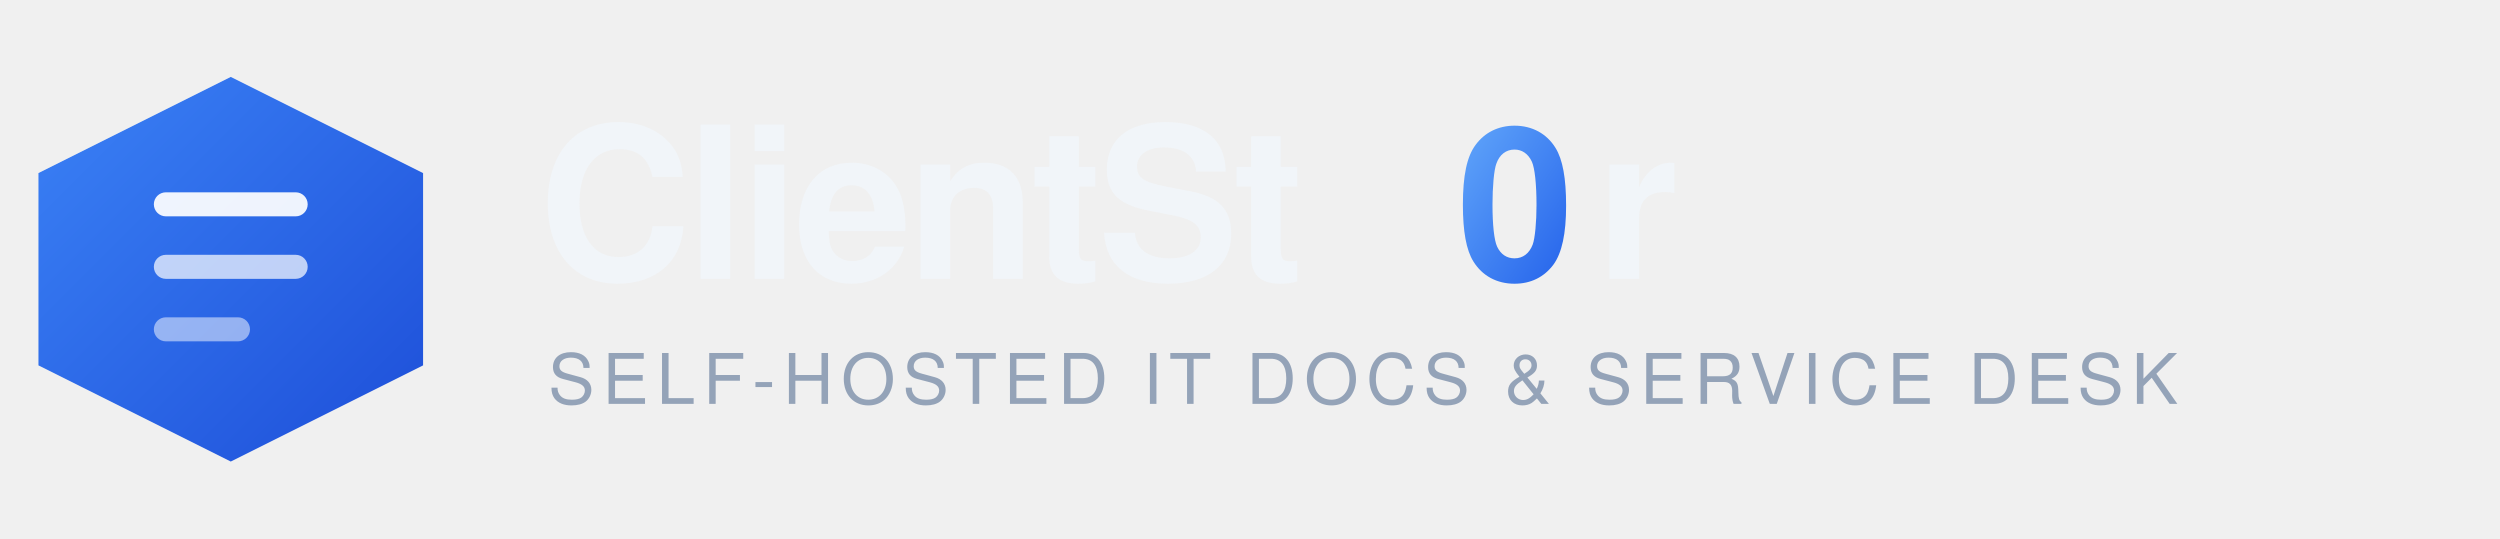
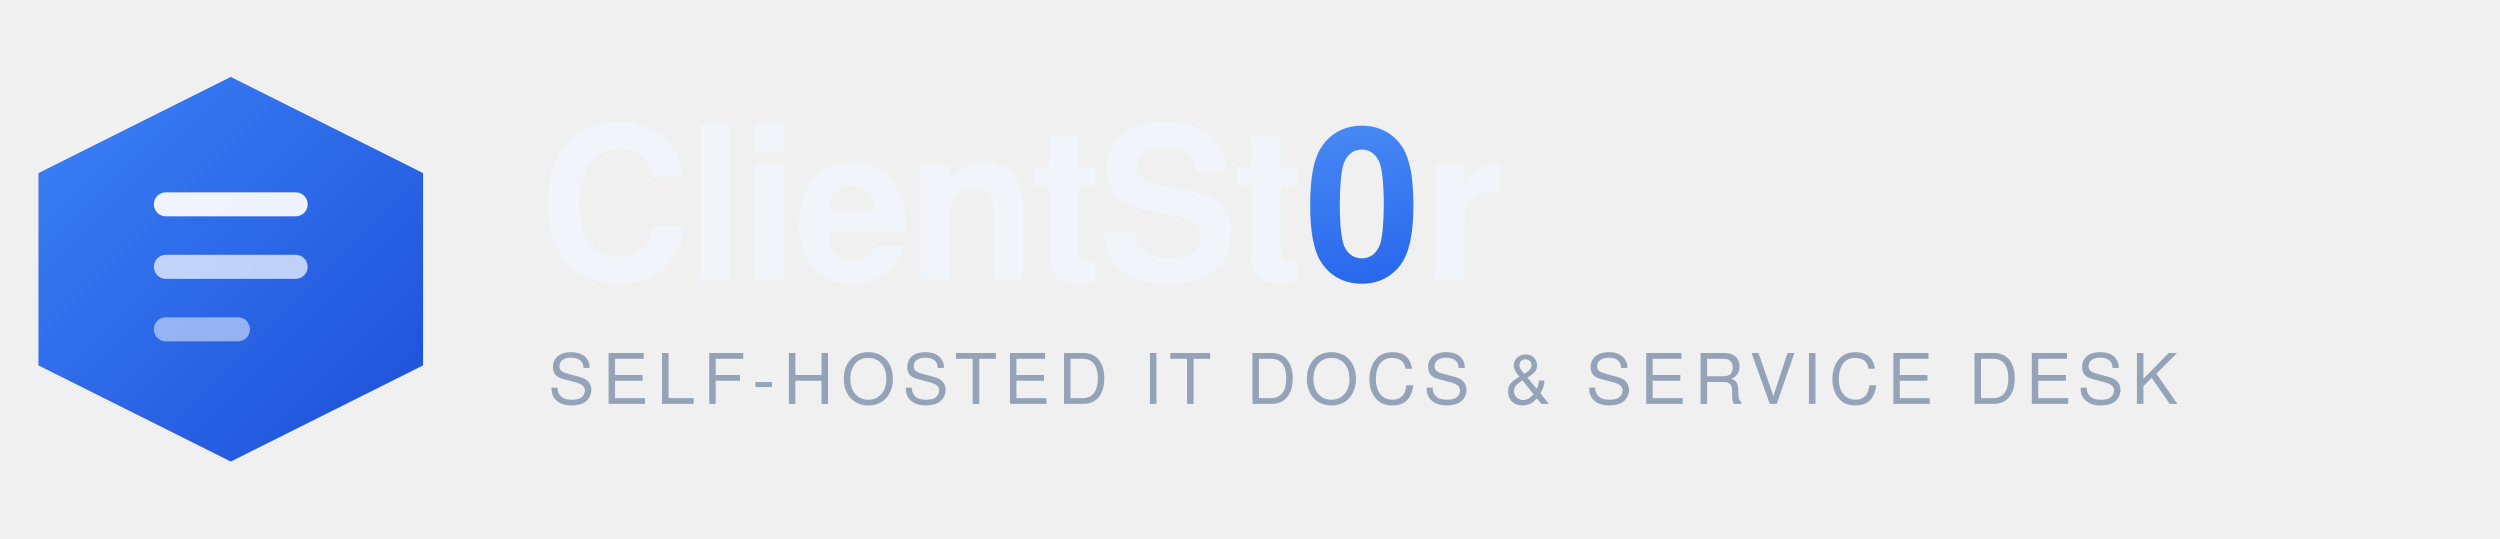
<svg xmlns="http://www.w3.org/2000/svg" viewBox="0 0 520 112" width="520" height="112" role="img" aria-labelledby="t d">
  <defs>
    <linearGradient id="ic" x1="0%" y1="0%" x2="100%" y2="100%">
      <stop offset="0%" stop-color="#3b82f6" />
      <stop offset="100%" stop-color="#1d4ed8" />
    </linearGradient>
    <linearGradient id="zg" x1="0%" y1="0%" x2="100%" y2="100%">
      <stop offset="0%" stop-color="#60a5fa" />
      <stop offset="100%" stop-color="#2563eb" />
    </linearGradient>
  </defs>
  <g transform="translate(8,16)">
    <polygon points="40,0 80,20 80,60 40,80 0,60 0,20" fill="url(#ic)" />
    <rect x="24" y="24" width="32" height="5" rx="2.5" fill="#ffffff" opacity="0.92" />
    <rect x="24" y="37" width="32" height="5" rx="2.5" fill="#ffffff" opacity="0.7" />
    <rect x="24" y="50" width="20" height="5" rx="2.5" fill="#ffffff" opacity="0.5" />
  </g>
  <g font-family="Helvetica Neue, Helvetica, Arial, sans-serif">
-     <text x="112" y="58" font-size="44" font-weight="700" letter-spacing="-1" fill="#f1f5f9">ClientSt</text>
-     <text x="303" y="58" font-size="44" font-weight="700" letter-spacing="-1" fill="url(#zg)">0</text>
-     <text x="332" y="58" font-size="44" font-weight="700" letter-spacing="-1" fill="#f1f5f9">r</text>
+     <text x="112" y="58" font-size="44" font-weight="700" letter-spacing="-1" fill="#f1f5f9">ClientSt<tspan fill="url(#zg)">0</tspan>r</text>
    <text x="114" y="84" font-size="14.5" font-weight="500" letter-spacing="1.6" fill="#94a3b8">SELF-HOSTED IT DOCS &amp; SERVICE DESK</text>
  </g>
</svg>
